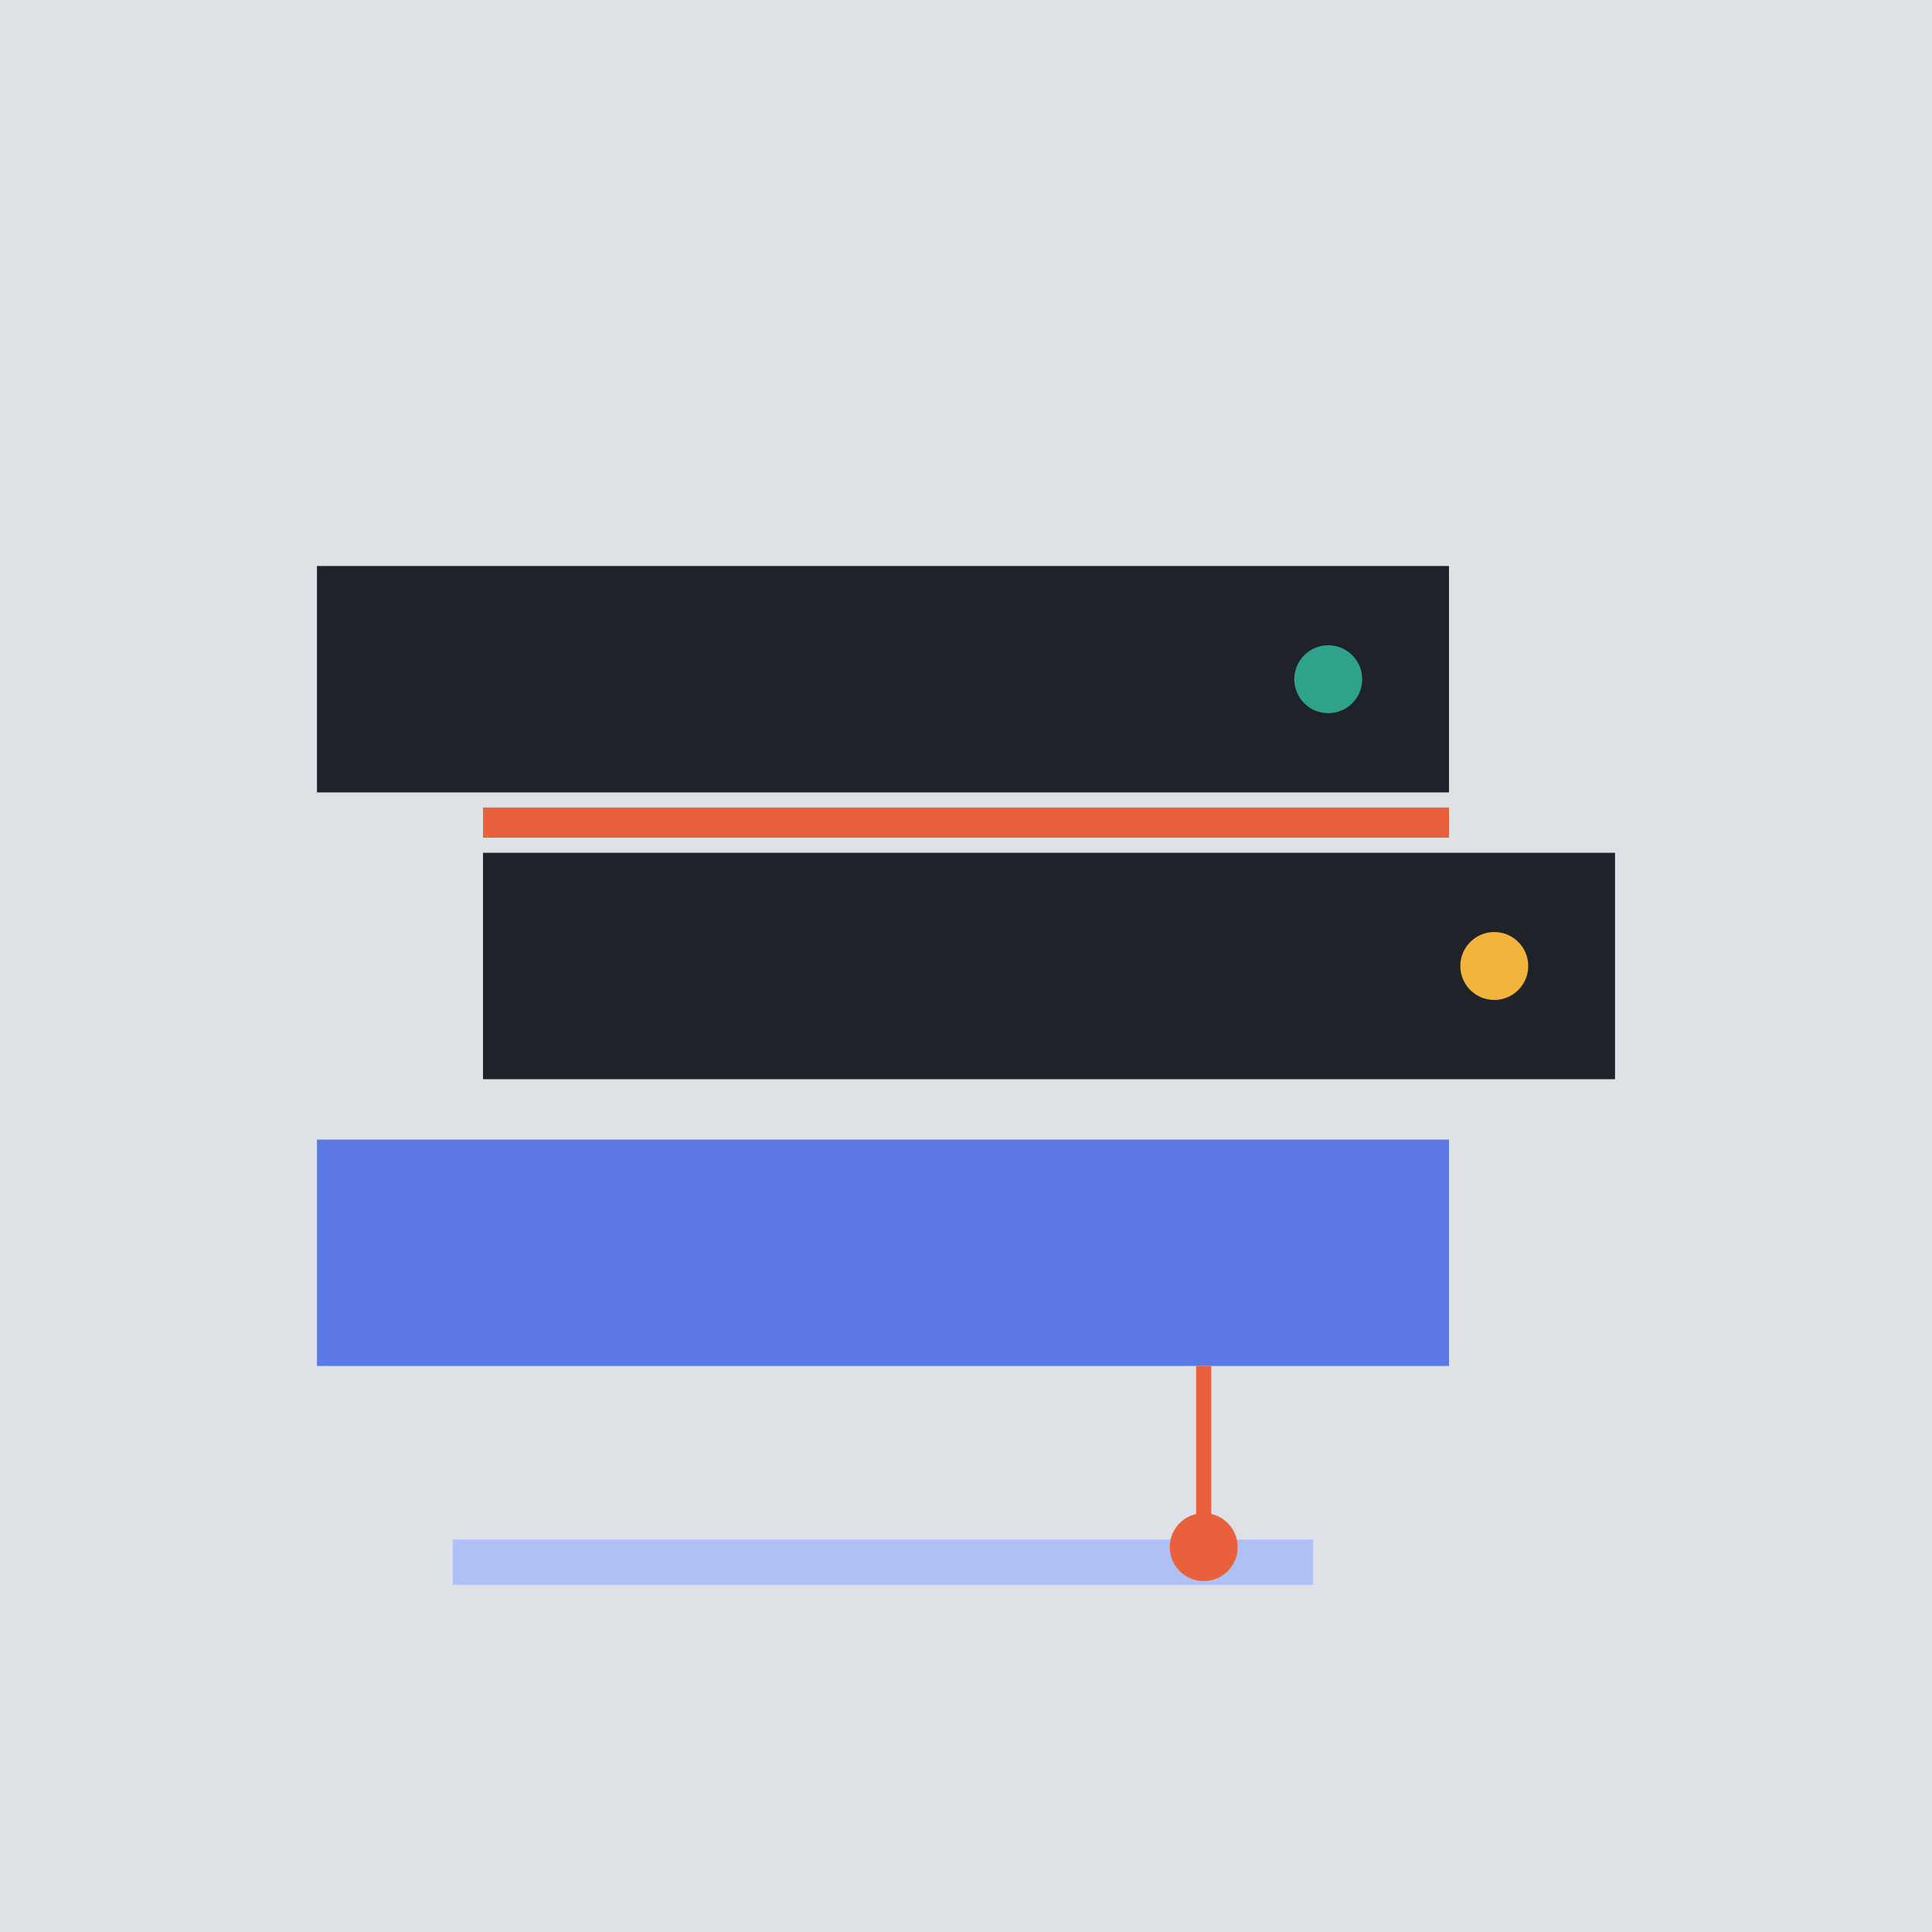
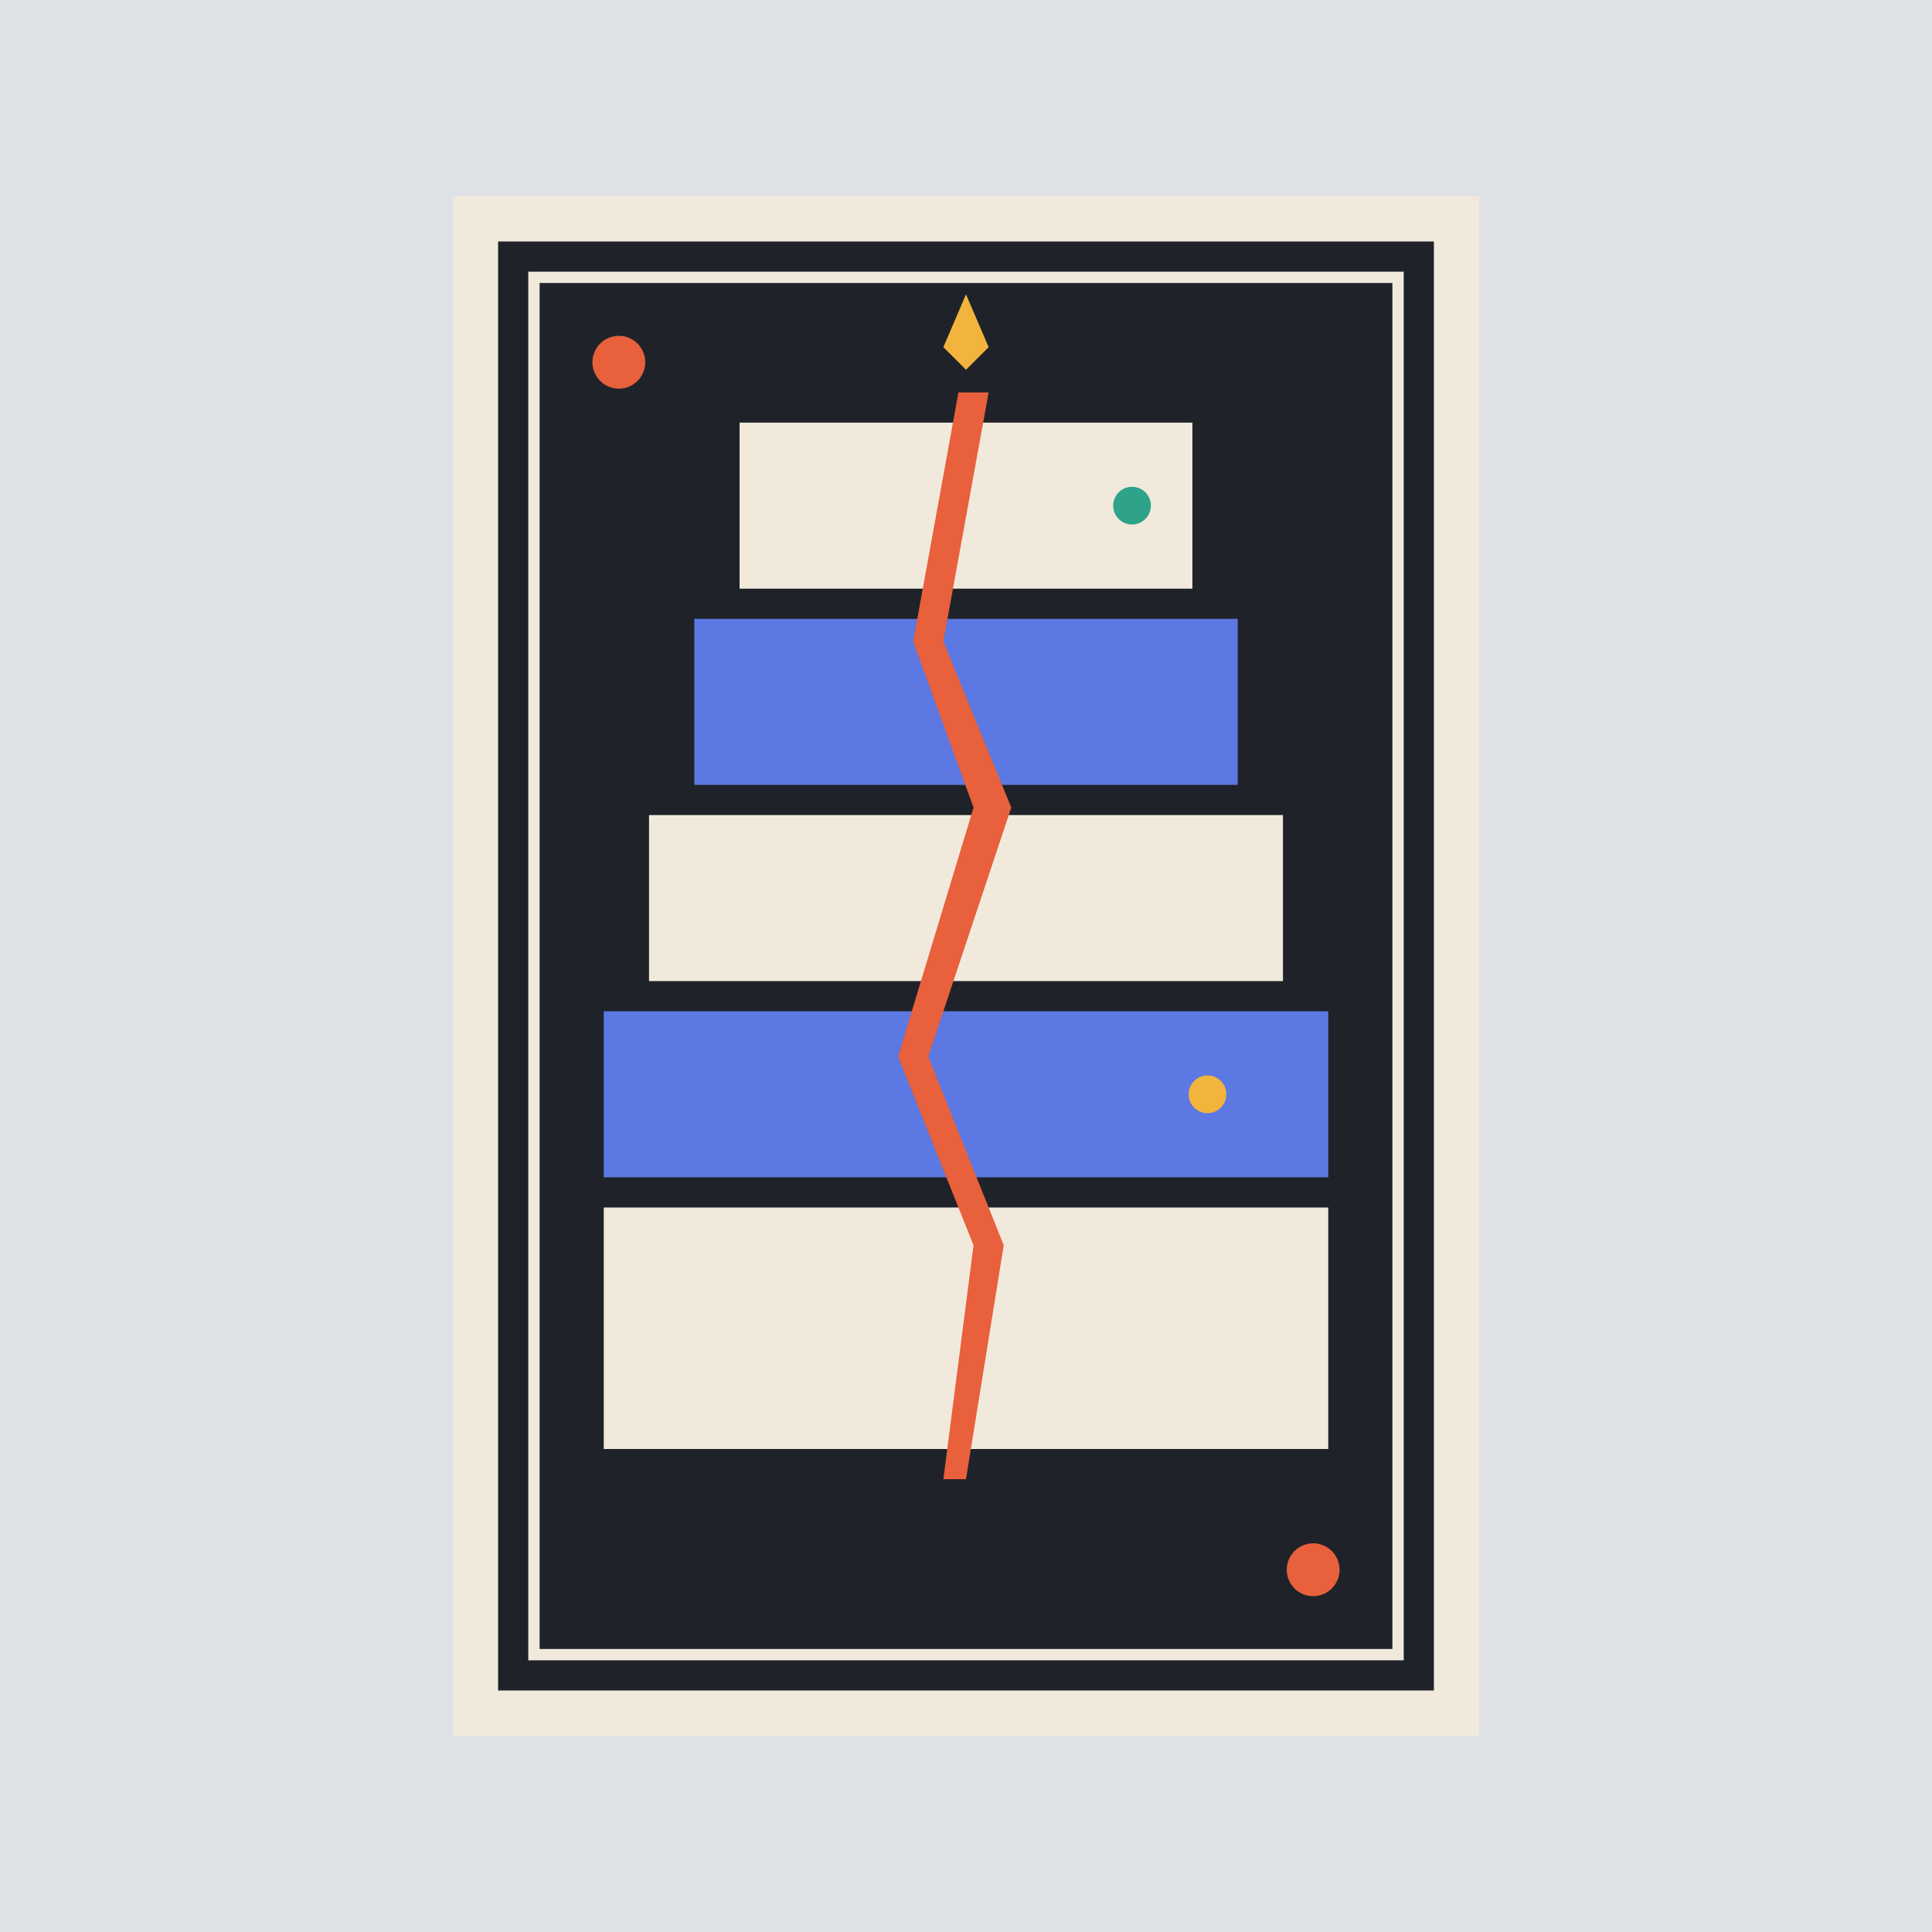
<svg xmlns="http://www.w3.org/2000/svg" viewBox="0 0 512 512">
  <rect width="512" height="512" fill="#DEE1E6" />
-   <rect x="84" y="150" width="300" height="60" fill="#1F2329" />
-   <rect x="128" y="226" width="300" height="60" fill="#1F2329" />
-   <rect x="84" y="302" width="300" height="60" fill="#5C78E2" />
-   <rect x="128" y="214" width="256" height="8" fill="#E8603C" />
-   <circle cx="352" cy="180" r="9" fill="#2FA38A" />
-   <circle cx="396" cy="256" r="9" fill="#F2B43C" />
-   <rect x="120" y="408" width="228" height="12" fill="#AFC0F5" />
-   <rect x="317" y="362" width="4" height="40" fill="#E8603C" />
-   <circle cx="319" cy="410" r="9" fill="#E8603C" />
+   <rect x="120" y="52" width="272" height="408" fill="#F1EADC" />
+   <rect x="132" y="64" width="248" height="384" fill="#1F2329" />
+   <rect x="140" y="72" width="232" height="368" fill="#F1EADC" />
+   <rect x="143" y="75" width="226" height="362" fill="#1F2329" />
+   <circle cx="164" cy="96" r="7" fill="#E8603C" />
+   <circle cx="348" cy="416" r="7" fill="#E8603C" />
+   <rect x="196" y="112" width="120" height="44" fill="#F1EADC" />
+   <rect x="184" y="164" width="144" height="44" fill="#5C78E2" />
+   <rect x="172" y="216" width="168" height="44" fill="#F1EADC" />
+   <rect x="160" y="268" width="192" height="44" fill="#5C78E2" />
+   <rect x="160" y="320" width="192" height="64" fill="#F1EADC" />
+   <polygon points="262.0,104.0 250.0,170.0 268.0,214.0 246.0,280.0 266.0,330.0 256.0,392.0 250.0,392.0 258.0,330.0 238.0,280.0 258.0,214.0 242.0,170.0 254.0,104.0" fill="#E8603C" />
+   <circle cx="300" cy="134" r="5" fill="#2FA38A" />
+   <circle cx="320" cy="290" r="5" fill="#F2B43C" />
+   <polygon points="256.0,78.0 262.0,92.0 256.0,98.0 250.0,92.0" fill="#F2B43C" />
</svg>
